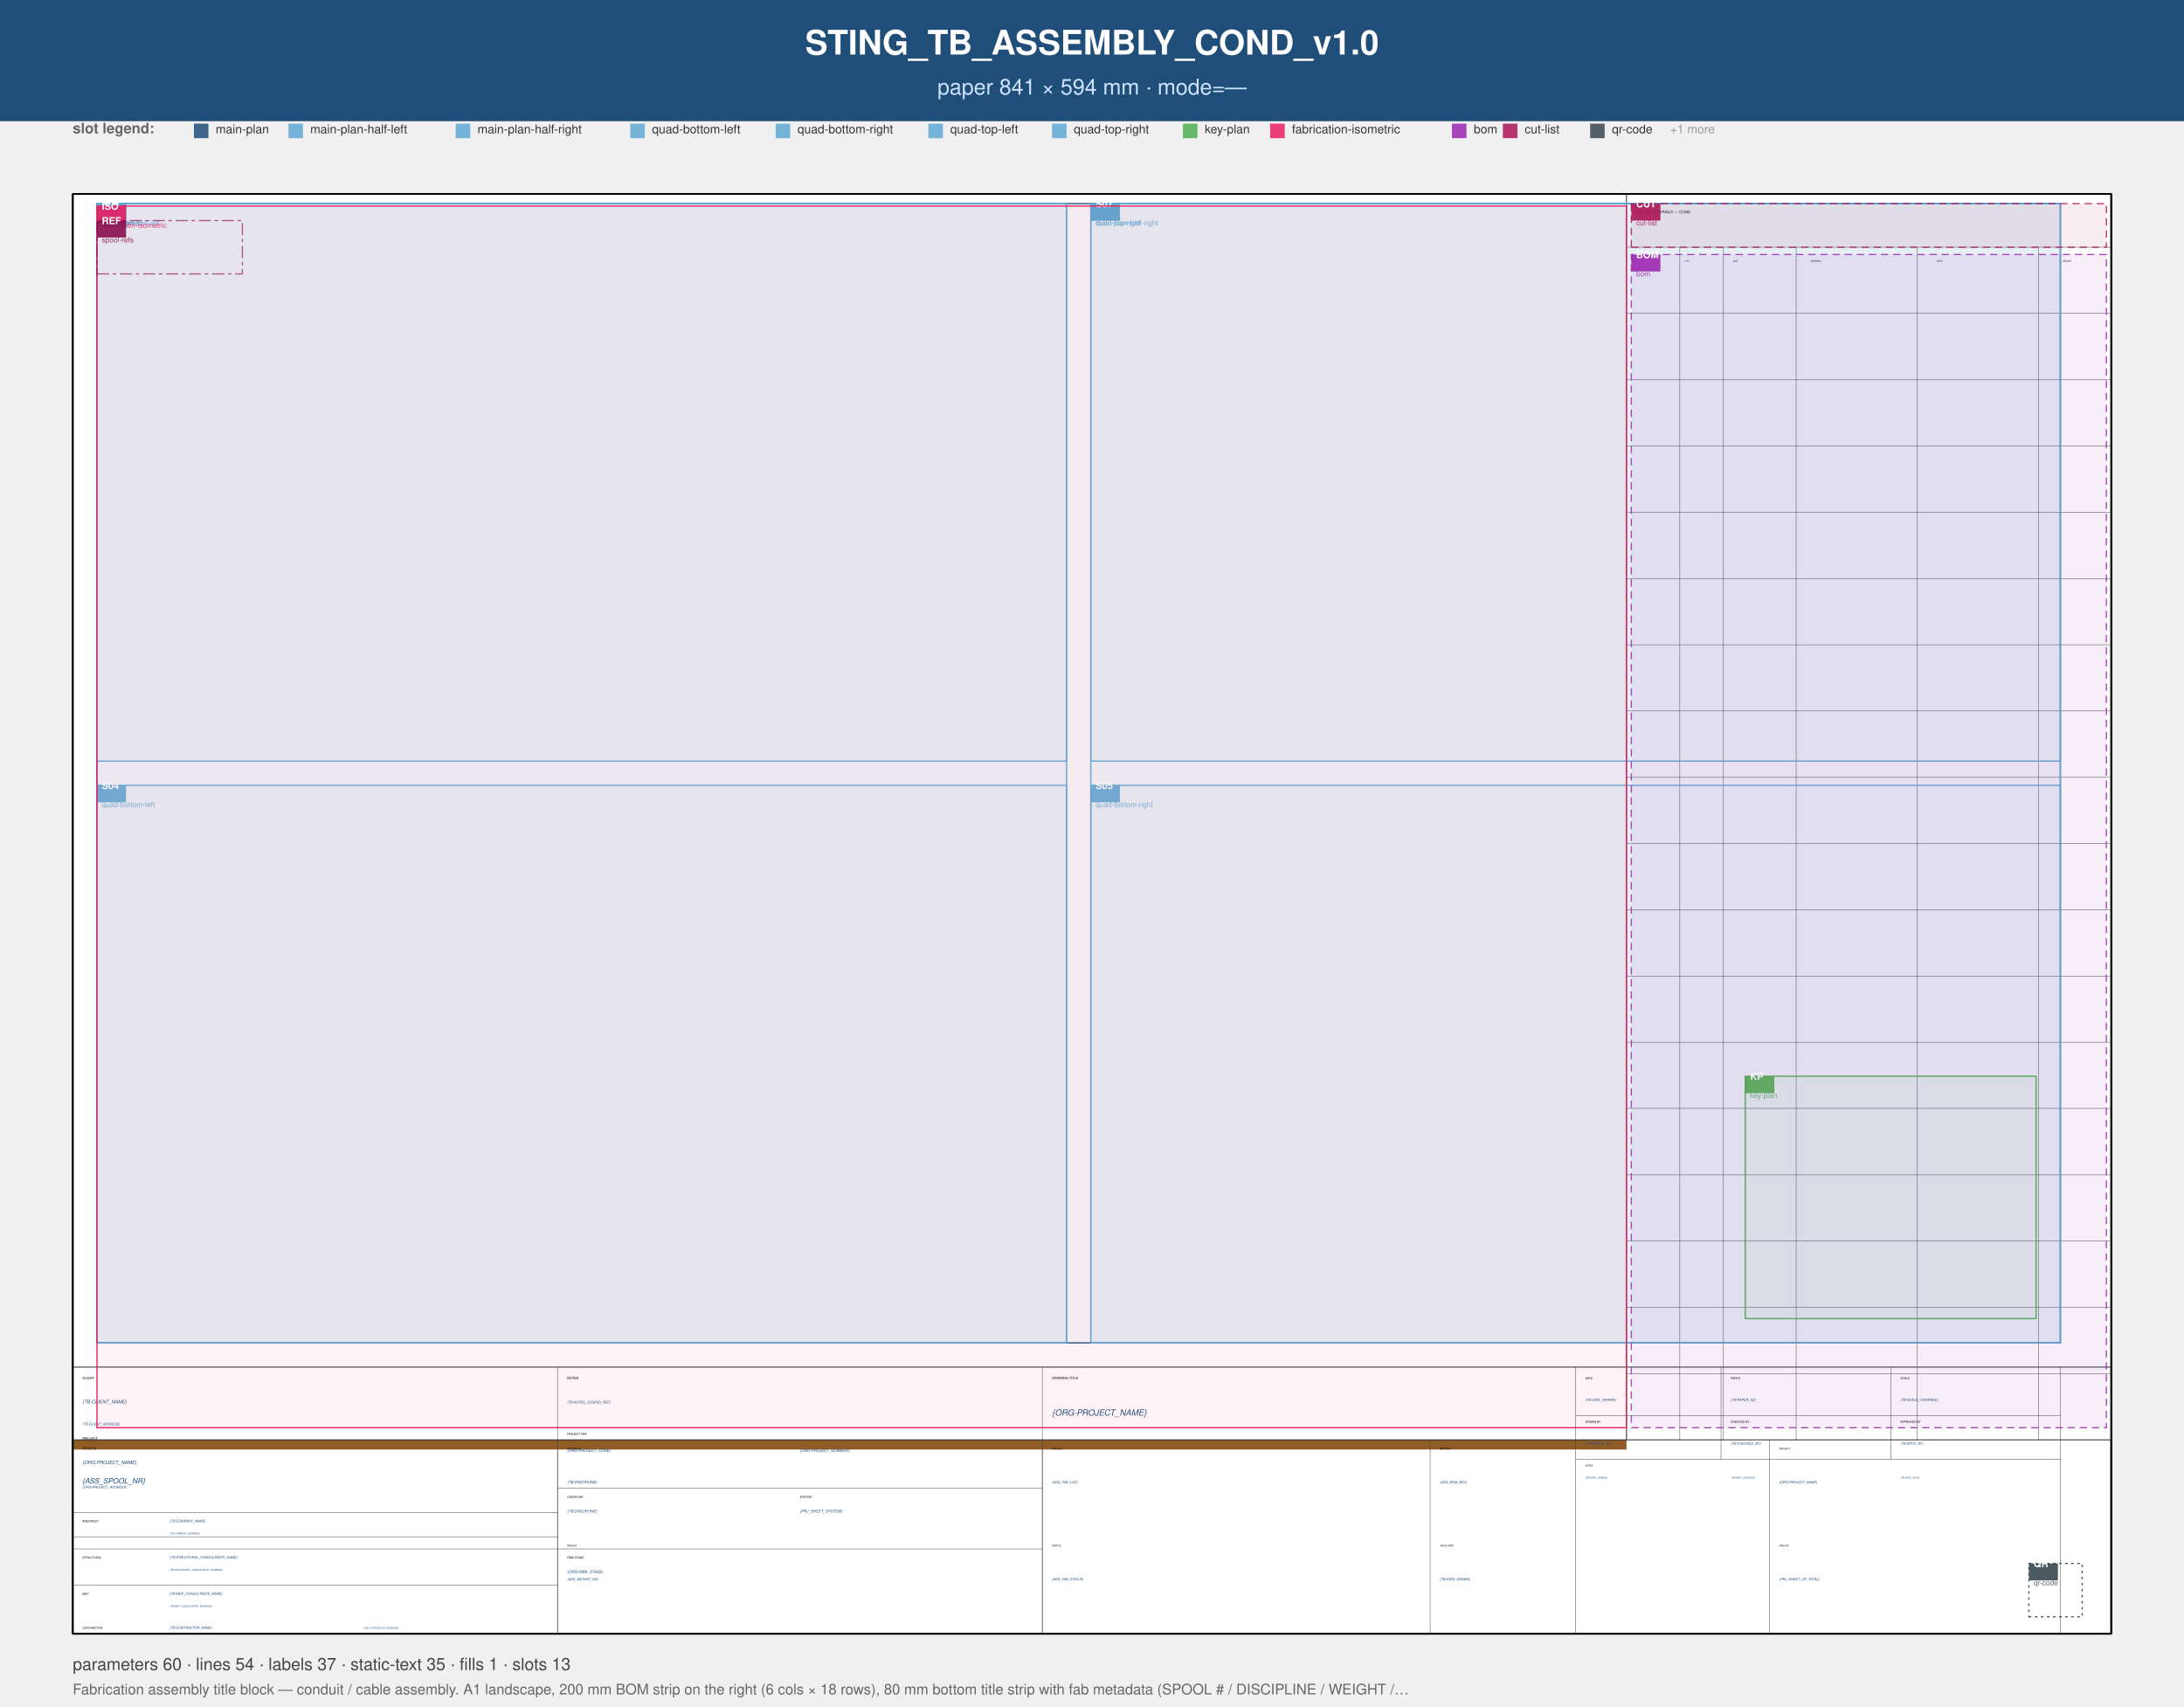
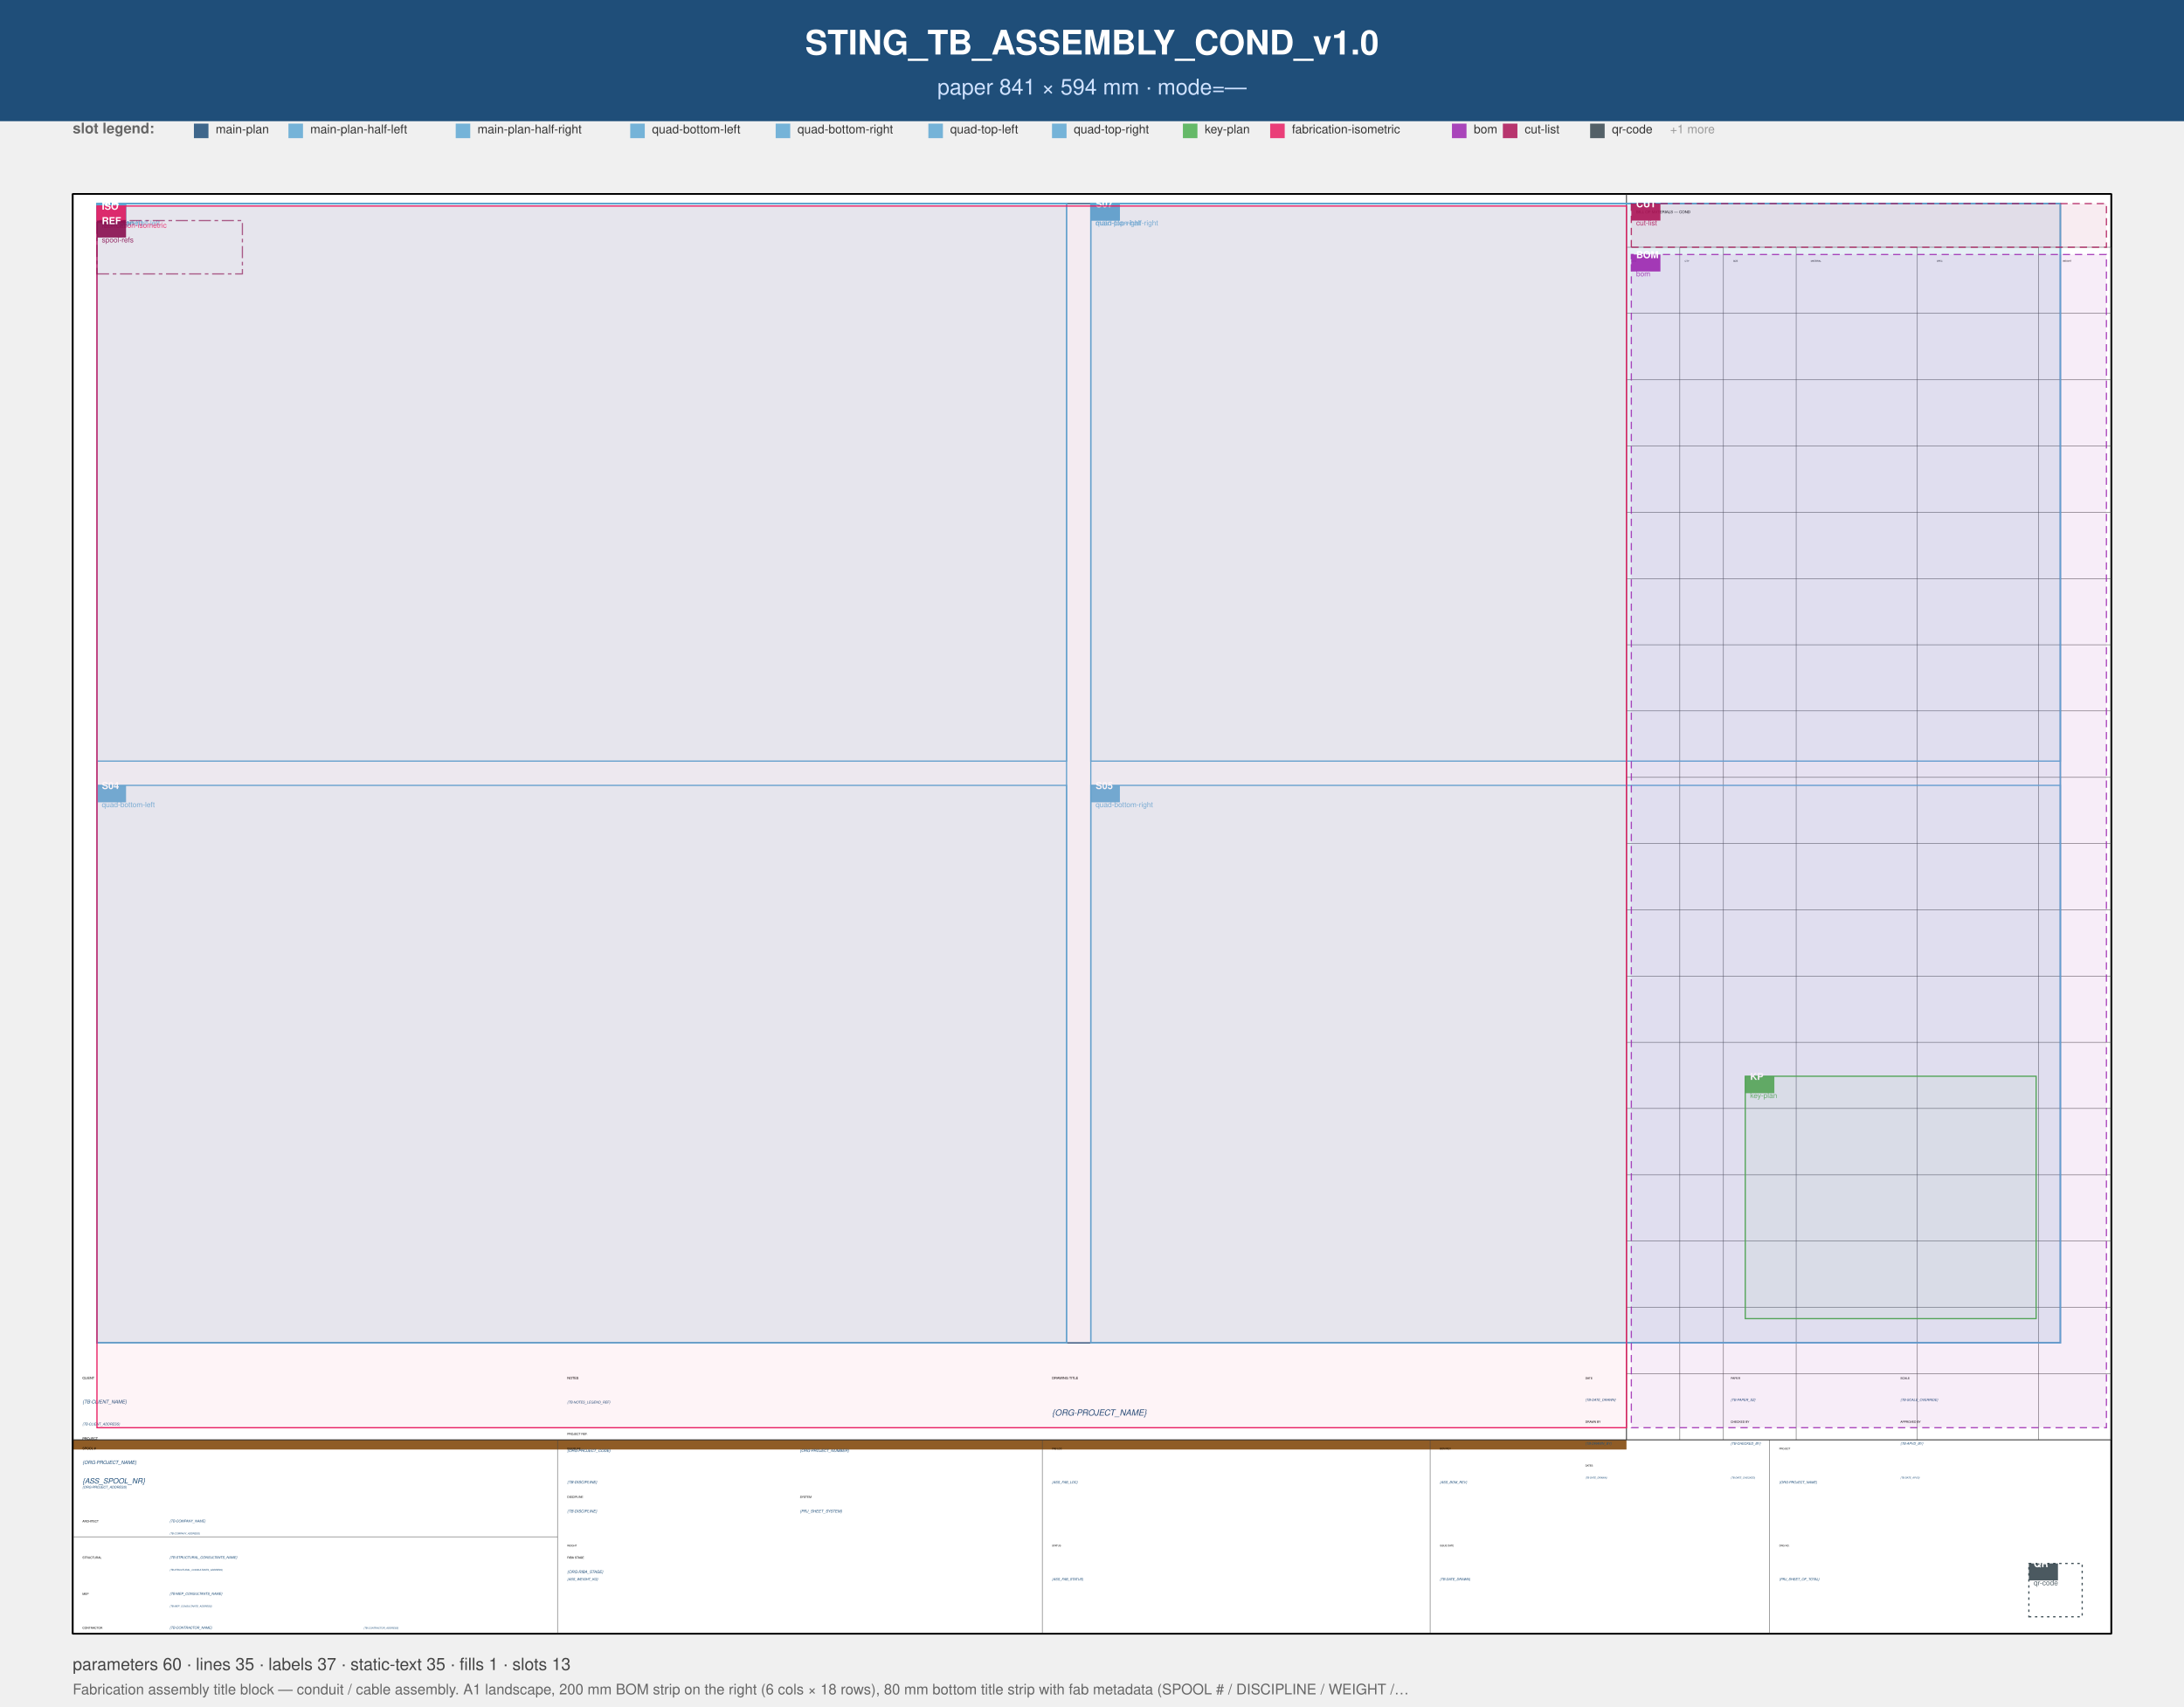
<svg xmlns="http://www.w3.org/2000/svg" viewBox="0 0 901 704" width="901mm" height="704mm" style="background:#fafafa;font-family:Helvetica,Arial,sans-serif;">
  <rect x="0" y="0" width="901" height="50" fill="#1F4E79" />
  <text x="450.5" y="22.5" text-anchor="middle" fill="#fff" font-size="14" font-weight="bold">STING_TB_ASSEMBLY_COND_v1.0</text>
  <text x="450.5" y="39.0" text-anchor="middle" fill="#cfe2ff" font-size="9">paper 841 × 594 mm   ·   mode=—</text>
  <g transform="translate(30,674) scale(1,-1)">
    <rect x="0" y="0" width="841" height="594" fill="#ffffff" stroke="#1a1a1a" stroke-width="0.6" />
    <rect x="0" y="76" width="641" height="4" fill="#7B3F00" opacity="0.85" />
-     <line x1="0" y1="0" x2="841" y2="0" stroke="#000" stroke-width="0.7" />
-     <line x1="841" y1="0" x2="841" y2="594" stroke="#000" stroke-width="0.7" />
-     <line x1="841" y1="594" x2="0" y2="594" stroke="#000" stroke-width="0.7" />
-     <line x1="0" y1="594" x2="0" y2="0" stroke="#000" stroke-width="0.7" />
-     <line x1="0" y1="110" x2="841" y2="110" stroke="#222" stroke-width="0.35" />
-     <line x1="200" y1="0" x2="200" y2="110" stroke="#444" stroke-width="0.18" />
-     <line x1="400" y1="0" x2="400" y2="110" stroke="#444" stroke-width="0.18" />
-     <line x1="620" y1="0" x2="620" y2="110" stroke="#444" stroke-width="0.18" />
-     <line x1="820" y1="0" x2="820" y2="110" stroke="#444" stroke-width="0.18" />
-     <line x1="0" y1="50" x2="200" y2="50" stroke="#444" stroke-width="0.18" />
-     <line x1="0" y1="35" x2="200" y2="35" stroke="#444" stroke-width="0.18" />
-     <line x1="0" y1="20" x2="200" y2="20" stroke="#444" stroke-width="0.18" />
-     <line x1="200" y1="85" x2="400" y2="85" stroke="#444" stroke-width="0.18" />
-     <line x1="200" y1="60" x2="400" y2="60" stroke="#444" stroke-width="0.18" />
-     <line x1="200" y1="35" x2="400" y2="35" stroke="#444" stroke-width="0.18" />
-     <line x1="620" y1="90" x2="820" y2="90" stroke="#444" stroke-width="0.18" />
-     <line x1="620" y1="72" x2="820" y2="72" stroke="#444" stroke-width="0.18" />
-     <line x1="680" y1="72" x2="680" y2="110" stroke="#444" stroke-width="0.18" />
-     <line x1="750" y1="72" x2="750" y2="110" stroke="#444" stroke-width="0.18" />
    <line x1="0" y1="0" x2="841" y2="0" stroke="#000" stroke-width="0.7" />
    <line x1="841" y1="0" x2="841" y2="594" stroke="#000" stroke-width="0.7" />
    <line x1="841" y1="594" x2="0" y2="594" stroke="#000" stroke-width="0.7" />
    <line x1="0" y1="594" x2="0" y2="0" stroke="#000" stroke-width="0.7" />
    <line x1="0" y1="80" x2="841" y2="80" stroke="#222" stroke-width="0.35" />
    <line x1="641" y1="80" x2="641" y2="594" stroke="#222" stroke-width="0.35" />
    <line x1="200" y1="0" x2="200" y2="80" stroke="#444" stroke-width="0.18" />
    <line x1="400" y1="0" x2="400" y2="80" stroke="#444" stroke-width="0.18" />
    <line x1="560" y1="0" x2="560" y2="80" stroke="#444" stroke-width="0.18" />
    <line x1="700" y1="0" x2="700" y2="80" stroke="#444" stroke-width="0.18" />
    <line x1="0" y1="40.0" x2="200" y2="40.0" stroke="#444" stroke-width="0.18" />
    <line x1="641" y1="572" x2="841" y2="572" stroke="#444" stroke-width="0.18" />
    <line x1="663" y1="572" x2="663" y2="80" stroke="#444" stroke-width="0.18" />
    <line x1="681" y1="572" x2="681" y2="80" stroke="#444" stroke-width="0.18" />
    <line x1="711" y1="572" x2="711" y2="80" stroke="#444" stroke-width="0.18" />
    <line x1="761" y1="572" x2="761" y2="80" stroke="#444" stroke-width="0.18" />
    <line x1="811" y1="572" x2="811" y2="80" stroke="#444" stroke-width="0.18" />
    <line x1="841" y1="572" x2="841" y2="80" stroke="#444" stroke-width="0.18" />
    <line x1="641" y1="107.3" x2="841" y2="107.3" stroke="#444" stroke-width="0.18" />
    <line x1="641" y1="134.7" x2="841" y2="134.7" stroke="#444" stroke-width="0.18" />
    <line x1="641" y1="162.0" x2="841" y2="162.0" stroke="#444" stroke-width="0.18" />
    <line x1="641" y1="189.3" x2="841" y2="189.3" stroke="#444" stroke-width="0.18" />
    <line x1="641" y1="216.7" x2="841" y2="216.7" stroke="#444" stroke-width="0.18" />
    <line x1="641" y1="244.0" x2="841" y2="244.0" stroke="#444" stroke-width="0.18" />
    <line x1="641" y1="271.3" x2="841" y2="271.3" stroke="#444" stroke-width="0.18" />
    <line x1="641" y1="298.7" x2="841" y2="298.7" stroke="#444" stroke-width="0.18" />
    <line x1="641" y1="326.0" x2="841" y2="326.0" stroke="#444" stroke-width="0.18" />
    <line x1="641" y1="353.3" x2="841" y2="353.3" stroke="#444" stroke-width="0.18" />
    <line x1="641" y1="380.7" x2="841" y2="380.7" stroke="#444" stroke-width="0.18" />
    <line x1="641" y1="408.0" x2="841" y2="408.0" stroke="#444" stroke-width="0.18" />
    <line x1="641" y1="435.3" x2="841" y2="435.3" stroke="#444" stroke-width="0.18" />
    <line x1="641" y1="462.7" x2="841" y2="462.7" stroke="#444" stroke-width="0.18" />
    <line x1="641" y1="490.0" x2="841" y2="490.0" stroke="#444" stroke-width="0.18" />
    <line x1="641" y1="517.3" x2="841" y2="517.3" stroke="#444" stroke-width="0.18" />
    <line x1="641" y1="544.7" x2="841" y2="544.7" stroke="#444" stroke-width="0.18" />
    <g transform="translate(4,105) scale(1,-1)">
      <text x="0" y="0" font-size="1.4" text-anchor="start" fill="#000">CLIENT</text>
    </g>
    <g transform="translate(4,80) scale(1,-1)">
      <text x="0" y="0" font-size="1.4" text-anchor="start" fill="#000">PROJECT</text>
    </g>
    <g transform="translate(4,46) scale(1,-1)">
      <text x="0" y="0" font-size="1.2" text-anchor="start" fill="#000">ARCHITECT</text>
    </g>
    <g transform="translate(4,31) scale(1,-1)">
      <text x="0" y="0" font-size="1.2" text-anchor="start" fill="#000">STRUCTURAL</text>
    </g>
    <g transform="translate(4,16) scale(1,-1)">
      <text x="0" y="0" font-size="1.2" text-anchor="start" fill="#000">MEP</text>
    </g>
    <g transform="translate(4,2) scale(1,-1)">
      <text x="0" y="0" font-size="1.2" text-anchor="start" fill="#000">CONTRACTOR</text>
    </g>
    <g transform="translate(204,105) scale(1,-1)">
      <text x="0" y="0" font-size="1.4" text-anchor="start" fill="#000">NOTES</text>
    </g>
    <g transform="translate(404,105) scale(1,-1)">
      <text x="0" y="0" font-size="1.4" text-anchor="start" fill="#000">DRAWING TITLE</text>
    </g>
    <g transform="translate(204,82) scale(1,-1)">
      <text x="0" y="0" font-size="1.2" text-anchor="start" fill="#000">PROJECT REF.</text>
    </g>
    <g transform="translate(204,56) scale(1,-1)">
      <text x="0" y="0" font-size="1.2" text-anchor="start" fill="#000">DISCIPLINE</text>
    </g>
    <g transform="translate(204,31) scale(1,-1)">
      <text x="0" y="0" font-size="1.2" text-anchor="start" fill="#000">RIBA STAGE</text>
    </g>
    <g transform="translate(624,105) scale(1,-1)">
      <text x="0" y="0" font-size="1.2" text-anchor="start" fill="#000">DATE</text>
    </g>
    <g transform="translate(684,105) scale(1,-1)">
      <text x="0" y="0" font-size="1.2" text-anchor="start" fill="#000">PAPER</text>
    </g>
    <g transform="translate(754,105) scale(1,-1)">
      <text x="0" y="0" font-size="1.2" text-anchor="start" fill="#000">SCALE</text>
    </g>
    <g transform="translate(624,87) scale(1,-1)">
      <text x="0" y="0" font-size="1.2" text-anchor="start" fill="#000">DRAWN BY</text>
    </g>
    <g transform="translate(684,87) scale(1,-1)">
      <text x="0" y="0" font-size="1.2" text-anchor="start" fill="#000">CHECKED BY</text>
    </g>
    <g transform="translate(754,87) scale(1,-1)">
      <text x="0" y="0" font-size="1.2" text-anchor="start" fill="#000">APPROVED BY</text>
    </g>
    <g transform="translate(624,69) scale(1,-1)">
      <text x="0" y="0" font-size="1.0" text-anchor="start" fill="#000">DATES</text>
    </g>
    <g transform="translate(300,56) scale(1,-1)">
      <text x="0" y="0" font-size="1.2" text-anchor="start" fill="#000">SYSTEM</text>
    </g>
    <g transform="translate(4,76) scale(1,-1)">
      <text x="0" y="0" font-size="1.3" text-anchor="start" fill="#000">SPOOL #</text>
    </g>
    <g transform="translate(204,76) scale(1,-1)">
      <text x="0" y="0" font-size="1.0" text-anchor="start" fill="#000">DISCIPLINE</text>
    </g>
    <g transform="translate(204,36.0) scale(1,-1)">
      <text x="0" y="0" font-size="1.0" text-anchor="start" fill="#000">WEIGHT</text>
    </g>
    <g transform="translate(404,76) scale(1,-1)">
      <text x="0" y="0" font-size="1.0" text-anchor="start" fill="#000">FAB LOC</text>
    </g>
    <g transform="translate(404,36.0) scale(1,-1)">
      <text x="0" y="0" font-size="1.0" text-anchor="start" fill="#000">STATUS</text>
    </g>
    <g transform="translate(564,76) scale(1,-1)">
      <text x="0" y="0" font-size="1.0" text-anchor="start" fill="#000">BOM REV</text>
    </g>
    <g transform="translate(564,36.0) scale(1,-1)">
      <text x="0" y="0" font-size="1.0" text-anchor="start" fill="#000">ISSUE DATE</text>
    </g>
    <g transform="translate(704,76) scale(1,-1)">
      <text x="0" y="0" font-size="1.0" text-anchor="start" fill="#000">PROJECT</text>
    </g>
    <g transform="translate(704,36.0) scale(1,-1)">
      <text x="0" y="0" font-size="1.0" text-anchor="start" fill="#000">DRG NO.</text>
    </g>
    <g transform="translate(645,586) scale(1,-1)">
      <text x="0" y="0" font-size="1.6" text-anchor="start" fill="#000">BILL OF MATERIALS — COND</text>
    </g>
    <g transform="translate(643,566) scale(1,-1)">
      <text x="0" y="0" font-size="0.9" text-anchor="start" fill="#000">ITEM</text>
    </g>
    <g transform="translate(665,566) scale(1,-1)">
      <text x="0" y="0" font-size="0.9" text-anchor="start" fill="#000">QTY</text>
    </g>
    <g transform="translate(685,566) scale(1,-1)">
      <text x="0" y="0" font-size="0.9" text-anchor="start" fill="#000">SIZE</text>
    </g>
    <g transform="translate(717,566) scale(1,-1)">
      <text x="0" y="0" font-size="0.9" text-anchor="start" fill="#000">MATERIAL</text>
    </g>
    <g transform="translate(769,566) scale(1,-1)">
      <text x="0" y="0" font-size="0.9" text-anchor="start" fill="#000">SPEC</text>
    </g>
    <g transform="translate(821,566) scale(1,-1)">
      <text x="0" y="0" font-size="0.9" text-anchor="start" fill="#000">WEIGHT</text>
    </g>
    <g transform="translate(4,95) scale(1,-1)">
      <text x="0" y="0" font-size="2.0" text-anchor="start" fill="#1F4E79" font-style="italic">{TB·CLIENT_NAME}</text>
    </g>
    <g transform="translate(4,86) scale(1,-1)">
      <text x="0" y="0" font-size="1.4" text-anchor="start" fill="#1F4E79" font-style="italic">{TB·CLIENT_ADDRESS}</text>
    </g>
    <g transform="translate(4,70) scale(1,-1)">
      <text x="0" y="0" font-size="2.0" text-anchor="start" fill="#1F4E79" font-style="italic">{ORG·PROJECT_NAME}</text>
    </g>
    <g transform="translate(4,60) scale(1,-1)">
      <text x="0" y="0" font-size="1.4" text-anchor="start" fill="#1F4E79" font-style="italic">{ORG·PROJECT_ADDRESS}</text>
    </g>
    <g transform="translate(40,46) scale(1,-1)">
      <text x="0" y="0" font-size="1.4" text-anchor="start" fill="#1F4E79" font-style="italic">{TB·COMPANY_NAME}</text>
    </g>
    <g transform="translate(40,41) scale(1,-1)">
      <text x="0" y="0" font-size="1.0" text-anchor="start" fill="#1F4E79" font-style="italic">{TB·COMPANY_ADDRESS}</text>
    </g>
    <g transform="translate(40,31) scale(1,-1)">
      <text x="0" y="0" font-size="1.4" text-anchor="start" fill="#1F4E79" font-style="italic">{TB·STRUCTURAL_CONSULTANTS_NAME}</text>
    </g>
    <g transform="translate(40,26) scale(1,-1)">
      <text x="0" y="0" font-size="1.0" text-anchor="start" fill="#1F4E79" font-style="italic">{TB·STRUCTURAL_CONSULTANTS_ADDRESS}</text>
    </g>
    <g transform="translate(40,16) scale(1,-1)">
      <text x="0" y="0" font-size="1.4" text-anchor="start" fill="#1F4E79" font-style="italic">{TB·MEP_CONSULTANTS_NAME}</text>
    </g>
    <g transform="translate(40,11) scale(1,-1)">
      <text x="0" y="0" font-size="1.0" text-anchor="start" fill="#1F4E79" font-style="italic">{TB·MEP_CONSULTANTS_ADDRESS}</text>
    </g>
    <g transform="translate(40,2) scale(1,-1)">
      <text x="0" y="0" font-size="1.4" text-anchor="start" fill="#1F4E79" font-style="italic">{TB·CONTRACTOR_NAME}</text>
    </g>
    <g transform="translate(120,2) scale(1,-1)">
      <text x="0" y="0" font-size="1.0" text-anchor="start" fill="#1F4E79" font-style="italic">{TB·CONTRACTOR_ADDRESS}</text>
    </g>
    <g transform="translate(204,75) scale(1,-1)">
      <text x="0" y="0" font-size="1.6" text-anchor="start" fill="#1F4E79" font-style="italic">{ORG·PROJECT_CODE}</text>
    </g>
    <g transform="translate(300,75) scale(1,-1)">
      <text x="0" y="0" font-size="1.6" text-anchor="start" fill="#1F4E79" font-style="italic">{ORG·PROJECT_NUMBER}</text>
    </g>
    <g transform="translate(204,50) scale(1,-1)">
      <text x="0" y="0" font-size="1.6" text-anchor="start" fill="#1F4E79" font-style="italic">{TB·DISCIPLINE}</text>
    </g>
    <g transform="translate(204,25) scale(1,-1)">
      <text x="0" y="0" font-size="1.6" text-anchor="start" fill="#1F4E79" font-style="italic">{ORG·RIBA_STAGE}</text>
    </g>
    <g transform="translate(204,95) scale(1,-1)">
      <text x="0" y="0" font-size="1.4" text-anchor="start" fill="#1F4E79" font-style="italic">{TB·NOTES_LEGEND_REF}</text>
    </g>
    <g transform="translate(404,90) scale(1,-1)">
      <text x="0" y="0" font-size="3.5" text-anchor="start" fill="#1F4E79" font-style="italic">{ORG·PROJECT_NAME}</text>
    </g>
    <g transform="translate(624,96) scale(1,-1)">
      <text x="0" y="0" font-size="1.4" text-anchor="start" fill="#1F4E79" font-style="italic">{TB·DATE_DRAWN}</text>
    </g>
    <g transform="translate(684,96) scale(1,-1)">
      <text x="0" y="0" font-size="1.4" text-anchor="start" fill="#1F4E79" font-style="italic">{TB·PAPER_SZ}</text>
    </g>
    <g transform="translate(754,96) scale(1,-1)">
      <text x="0" y="0" font-size="1.4" text-anchor="start" fill="#1F4E79" font-style="italic">{TB·SCALE_OVERRIDE}</text>
    </g>
    <g transform="translate(624,78) scale(1,-1)">
      <text x="0" y="0" font-size="1.4" text-anchor="start" fill="#1F4E79" font-style="italic">{TB·DRAWN_BY}</text>
    </g>
    <g transform="translate(684,78) scale(1,-1)">
      <text x="0" y="0" font-size="1.4" text-anchor="start" fill="#1F4E79" font-style="italic">{TB·CHECKED_BY}</text>
    </g>
    <g transform="translate(754,78) scale(1,-1)">
      <text x="0" y="0" font-size="1.4" text-anchor="start" fill="#1F4E79" font-style="italic">{TB·APVD_BY}</text>
    </g>
    <g transform="translate(624,64) scale(1,-1)">
      <text x="0" y="0" font-size="1.0" text-anchor="start" fill="#1F4E79" font-style="italic">{TB·DATE_DRAWN}</text>
    </g>
    <g transform="translate(684,64) scale(1,-1)">
      <text x="0" y="0" font-size="1.0" text-anchor="start" fill="#1F4E79" font-style="italic">{TB·DATE_CHECKED}</text>
    </g>
    <g transform="translate(754,64) scale(1,-1)">
      <text x="0" y="0" font-size="1.0" text-anchor="start" fill="#1F4E79" font-style="italic">{TB·DATE_APVD}</text>
    </g>
    <g transform="translate(300,50) scale(1,-1)">
      <text x="0" y="0" font-size="1.6" text-anchor="start" fill="#1F4E79" font-style="italic">{PRJ_SHEET_SYSTEM}</text>
    </g>
    <g transform="translate(4,62) scale(1,-1)">
      <text x="0" y="0" font-size="3.0" text-anchor="start" fill="#1F4E79" font-style="italic">{ASS_SPOOL_NR}</text>
    </g>
    <g transform="translate(204,62) scale(1,-1)">
      <text x="0" y="0" font-size="1.6" text-anchor="start" fill="#1F4E79" font-style="italic">{TB·DISCIPLINE}</text>
    </g>
    <g transform="translate(204,22.0) scale(1,-1)">
      <text x="0" y="0" font-size="1.4" text-anchor="start" fill="#1F4E79" font-style="italic">{ASS_WEIGHT_KG}</text>
    </g>
    <g transform="translate(404,62) scale(1,-1)">
      <text x="0" y="0" font-size="1.4" text-anchor="start" fill="#1F4E79" font-style="italic">{ASS_FAB_LOC}</text>
    </g>
    <g transform="translate(404,22.0) scale(1,-1)">
      <text x="0" y="0" font-size="1.4" text-anchor="start" fill="#1F4E79" font-style="italic">{ASS_FAB_STATUS}</text>
    </g>
    <g transform="translate(564,62) scale(1,-1)">
      <text x="0" y="0" font-size="1.4" text-anchor="start" fill="#1F4E79" font-style="italic">{ASS_BOM_REV}</text>
    </g>
    <g transform="translate(564,22.0) scale(1,-1)">
      <text x="0" y="0" font-size="1.4" text-anchor="start" fill="#1F4E79" font-style="italic">{TB·DATE_DRAWN}</text>
    </g>
    <g transform="translate(704,62) scale(1,-1)">
      <text x="0" y="0" font-size="1.4" text-anchor="start" fill="#1F4E79" font-style="italic">{ORG·PROJECT_NAME}</text>
    </g>
    <g transform="translate(704,22.0) scale(1,-1)">
      <text x="0" y="0" font-size="1.4" text-anchor="start" fill="#1F4E79" font-style="italic">{PRJ_SHEET_OF_TOTAL}</text>
    </g>
    <rect x="10" y="120" width="810" height="470" fill="#1F4E79" fill-opacity="0.05" stroke="#1F4E79" stroke-width="0.5" stroke-dasharray="" opacity="1.0" />
    <rect x="10" y="583" width="12" height="7" fill="#1F4E79" opacity="0.9" />
    <g transform="translate(12,588.5) scale(1,-1)">
      <text x="0" y="0" font-size="4" font-weight="bold" fill="#fff">S01</text>
    </g>
    <g transform="translate(12,581) scale(1,-1)">
      <text x="0" y="0" font-size="3" fill="#1F4E79" opacity="0.85">main-plan</text>
    </g>
    <rect x="10" y="120" width="400" height="470" fill="#5fa8d3" fill-opacity="0.05" stroke="#5fa8d3" stroke-width="0.5" stroke-dasharray="" opacity="1.0" />
    <rect x="10" y="583" width="12" height="7" fill="#5fa8d3" opacity="0.9" />
    <g transform="translate(12,588.5) scale(1,-1)">
      <text x="0" y="0" font-size="4" font-weight="bold" fill="#fff">S02</text>
    </g>
    <g transform="translate(12,581) scale(1,-1)">
      <text x="0" y="0" font-size="3" fill="#5fa8d3" opacity="0.85">main-plan-half-left</text>
    </g>
    <rect x="420" y="120" width="400" height="470" fill="#5fa8d3" fill-opacity="0.05" stroke="#5fa8d3" stroke-width="0.5" stroke-dasharray="" opacity="1.0" />
    <rect x="420" y="583" width="12" height="7" fill="#5fa8d3" opacity="0.9" />
    <g transform="translate(422,588.5) scale(1,-1)">
      <text x="0" y="0" font-size="4" font-weight="bold" fill="#fff">S03</text>
    </g>
    <g transform="translate(422,581) scale(1,-1)">
      <text x="0" y="0" font-size="3" fill="#5fa8d3" opacity="0.85">main-plan-half-right</text>
    </g>
    <rect x="10" y="120" width="400" height="230" fill="#5fa8d3" fill-opacity="0.05" stroke="#5fa8d3" stroke-width="0.5" stroke-dasharray="" opacity="1.0" />
    <rect x="10" y="343" width="12" height="7" fill="#5fa8d3" opacity="0.9" />
    <g transform="translate(12,348.5) scale(1,-1)">
      <text x="0" y="0" font-size="4" font-weight="bold" fill="#fff">S04</text>
    </g>
    <g transform="translate(12,341) scale(1,-1)">
      <text x="0" y="0" font-size="3" fill="#5fa8d3" opacity="0.85">quad-bottom-left</text>
    </g>
    <rect x="420" y="120" width="400" height="230" fill="#5fa8d3" fill-opacity="0.05" stroke="#5fa8d3" stroke-width="0.5" stroke-dasharray="" opacity="1.0" />
    <rect x="420" y="343" width="12" height="7" fill="#5fa8d3" opacity="0.9" />
    <g transform="translate(422,348.5) scale(1,-1)">
      <text x="0" y="0" font-size="4" font-weight="bold" fill="#fff">S05</text>
    </g>
    <g transform="translate(422,341) scale(1,-1)">
      <text x="0" y="0" font-size="3" fill="#5fa8d3" opacity="0.85">quad-bottom-right</text>
    </g>
    <rect x="10" y="360" width="400" height="230" fill="#5fa8d3" fill-opacity="0.05" stroke="#5fa8d3" stroke-width="0.5" stroke-dasharray="" opacity="1.0" />
    <rect x="10" y="583" width="12" height="7" fill="#5fa8d3" opacity="0.9" />
    <g transform="translate(12,588.5) scale(1,-1)">
      <text x="0" y="0" font-size="4" font-weight="bold" fill="#fff">S06</text>
    </g>
    <g transform="translate(12,581) scale(1,-1)">
      <text x="0" y="0" font-size="3" fill="#5fa8d3" opacity="0.85">quad-top-left</text>
    </g>
    <rect x="420" y="360" width="400" height="230" fill="#5fa8d3" fill-opacity="0.05" stroke="#5fa8d3" stroke-width="0.5" stroke-dasharray="" opacity="1.0" />
    <rect x="420" y="583" width="12" height="7" fill="#5fa8d3" opacity="0.9" />
    <g transform="translate(422,588.5) scale(1,-1)">
      <text x="0" y="0" font-size="4" font-weight="bold" fill="#fff">S07</text>
    </g>
    <g transform="translate(422,581) scale(1,-1)">
      <text x="0" y="0" font-size="3" fill="#5fa8d3" opacity="0.85">quad-top-right</text>
    </g>
    <rect x="690" y="130" width="120" height="100" fill="#4CAF50" fill-opacity="0.05" stroke="#4CAF50" stroke-width="0.5" stroke-dasharray="" opacity="1.0" />
    <rect x="690" y="223" width="12" height="7" fill="#4CAF50" opacity="0.9" />
    <g transform="translate(692,228.5) scale(1,-1)">
      <text x="0" y="0" font-size="4" font-weight="bold" fill="#fff">KP</text>
    </g>
    <g transform="translate(692,221) scale(1,-1)">
      <text x="0" y="0" font-size="3" fill="#4CAF50" opacity="0.85">key-plan</text>
    </g>
    <rect x="10" y="85" width="631" height="504" fill="#E91E63" fill-opacity="0.05" stroke="#E91E63" stroke-width="0.5" stroke-dasharray="" opacity="1.0" />
    <rect x="10" y="582" width="12" height="7" fill="#E91E63" opacity="0.9" />
    <g transform="translate(12,587.5) scale(1,-1)">
      <text x="0" y="0" font-size="4" font-weight="bold" fill="#fff">ISO</text>
    </g>
    <g transform="translate(12,580) scale(1,-1)">
      <text x="0" y="0" font-size="3" fill="#E91E63" opacity="0.85">fabrication-isometric</text>
    </g>
    <rect x="643" y="85" width="196" height="484" fill="#9C27B0" fill-opacity="0.10" stroke="#9C27B0" stroke-width="0.5" stroke-dasharray="3,2" opacity="0.85" />
    <rect x="643" y="562" width="12" height="7" fill="#9C27B0" opacity="0.9" />
    <g transform="translate(645,567.5) scale(1,-1)">
      <text x="0" y="0" font-size="4" font-weight="bold" fill="#fff">BOM</text>
    </g>
    <g transform="translate(645,560) scale(1,-1)">
      <text x="0" y="0" font-size="3" fill="#9C27B0" opacity="0.85">bom</text>
    </g>
    <rect x="643" y="572" width="196" height="18" fill="#AD1457" fill-opacity="0.10" stroke="#AD1457" stroke-width="0.5" stroke-dasharray="3,2" opacity="0.85" />
    <rect x="643" y="583" width="12" height="7" fill="#AD1457" opacity="0.9" />
    <g transform="translate(645,588.5) scale(1,-1)">
      <text x="0" y="0" font-size="4" font-weight="bold" fill="#fff">CUT</text>
    </g>
    <g transform="translate(645,581) scale(1,-1)">
      <text x="0" y="0" font-size="3" fill="#AD1457" opacity="0.85">cut-list</text>
    </g>
    <rect x="807" y="7" width="22" height="22" fill="#37474F" fill-opacity="0.0" stroke="#37474F" stroke-width="0.5" stroke-dasharray="1,1.5" opacity="0.95" />
    <rect x="807" y="22" width="12" height="7" fill="#37474F" opacity="0.9" />
    <g transform="translate(809,27.5) scale(1,-1)">
      <text x="0" y="0" font-size="4" font-weight="bold" fill="#fff">QR</text>
    </g>
    <g transform="translate(809,20) scale(1,-1)">
      <text x="0" y="0" font-size="3" fill="#37474F" opacity="0.85">qr-code</text>
    </g>
    <rect x="10" y="561" width="60" height="22" fill="#880E4F" fill-opacity="0.0" stroke="#880E4F" stroke-width="0.5" stroke-dasharray="5,1.5,1.5,1.5" opacity="0.65" />
    <rect x="10" y="576" width="12" height="7" fill="#880E4F" opacity="0.9" />
    <g transform="translate(12,581.5) scale(1,-1)">
      <text x="0" y="0" font-size="4" font-weight="bold" fill="#fff">REF</text>
    </g>
    <g transform="translate(12,574) scale(1,-1)">
      <text x="0" y="0" font-size="3" fill="#880E4F" opacity="0.85">spool-refs</text>
    </g>
  </g>
  <text x="30" y="55" font-size="6" fill="#666" font-weight="bold">slot legend:</text>
  <rect x="80" y="51" width="6" height="6" fill="#1F4E79" opacity="0.85" />
  <text x="89" y="55" font-size="5" fill="#333">main-plan</text>
  <rect x="119" y="51" width="6" height="6" fill="#5fa8d3" opacity="0.85" />
  <text x="128" y="55" font-size="5" fill="#333">main-plan-half-left</text>
  <rect x="188" y="51" width="6" height="6" fill="#5fa8d3" opacity="0.85" />
  <text x="197" y="55" font-size="5" fill="#333">main-plan-half-right</text>
  <rect x="260" y="51" width="6" height="6" fill="#5fa8d3" opacity="0.85" />
  <text x="269" y="55" font-size="5" fill="#333">quad-bottom-left</text>
  <rect x="320" y="51" width="6" height="6" fill="#5fa8d3" opacity="0.85" />
  <text x="329" y="55" font-size="5" fill="#333">quad-bottom-right</text>
  <rect x="383" y="51" width="6" height="6" fill="#5fa8d3" opacity="0.85" />
  <text x="392" y="55" font-size="5" fill="#333">quad-top-left</text>
  <rect x="434" y="51" width="6" height="6" fill="#5fa8d3" opacity="0.85" />
  <text x="443" y="55" font-size="5" fill="#333">quad-top-right</text>
  <rect x="488" y="51" width="6" height="6" fill="#4CAF50" opacity="0.85" />
  <text x="497" y="55" font-size="5" fill="#333">key-plan</text>
  <rect x="524" y="51" width="6" height="6" fill="#E91E63" opacity="0.85" />
  <text x="533" y="55" font-size="5" fill="#333">fabrication-isometric</text>
  <rect x="599" y="51" width="6" height="6" fill="#9C27B0" opacity="0.85" />
  <text x="608" y="55" font-size="5" fill="#333">bom</text>
  <rect x="620" y="51" width="6" height="6" fill="#AD1457" opacity="0.85" />
  <text x="629" y="55" font-size="5" fill="#333">cut-list</text>
  <rect x="656" y="51" width="6" height="6" fill="#37474F" opacity="0.85" />
  <text x="665" y="55" font-size="5" fill="#333">qr-code</text>
  <text x="689" y="55" font-size="5" fill="#999">+1 more</text>
-   <text x="30" y="689.0" font-size="7" fill="#444">parameters 60  ·  lines 54  ·  labels 37  ·  static-text 35  ·  fills 1  ·  slots 13</text>
+   <text x="30" y="689.0" font-size="7" fill="#444">parameters 60  ·  lines 35  ·  labels 37  ·  static-text 35  ·  fills 1  ·  slots 13</text>
  <text x="30" y="699.0" font-size="6" fill="#666">Fabrication assembly title block — conduit / cable assembly. A1 landscape, 200 mm BOM strip on the right (6 cols × 18 rows), 80 mm bottom title strip with fab metadata (SPOOL # / DISCIPLINE / WEIGHT /…</text>
</svg>
